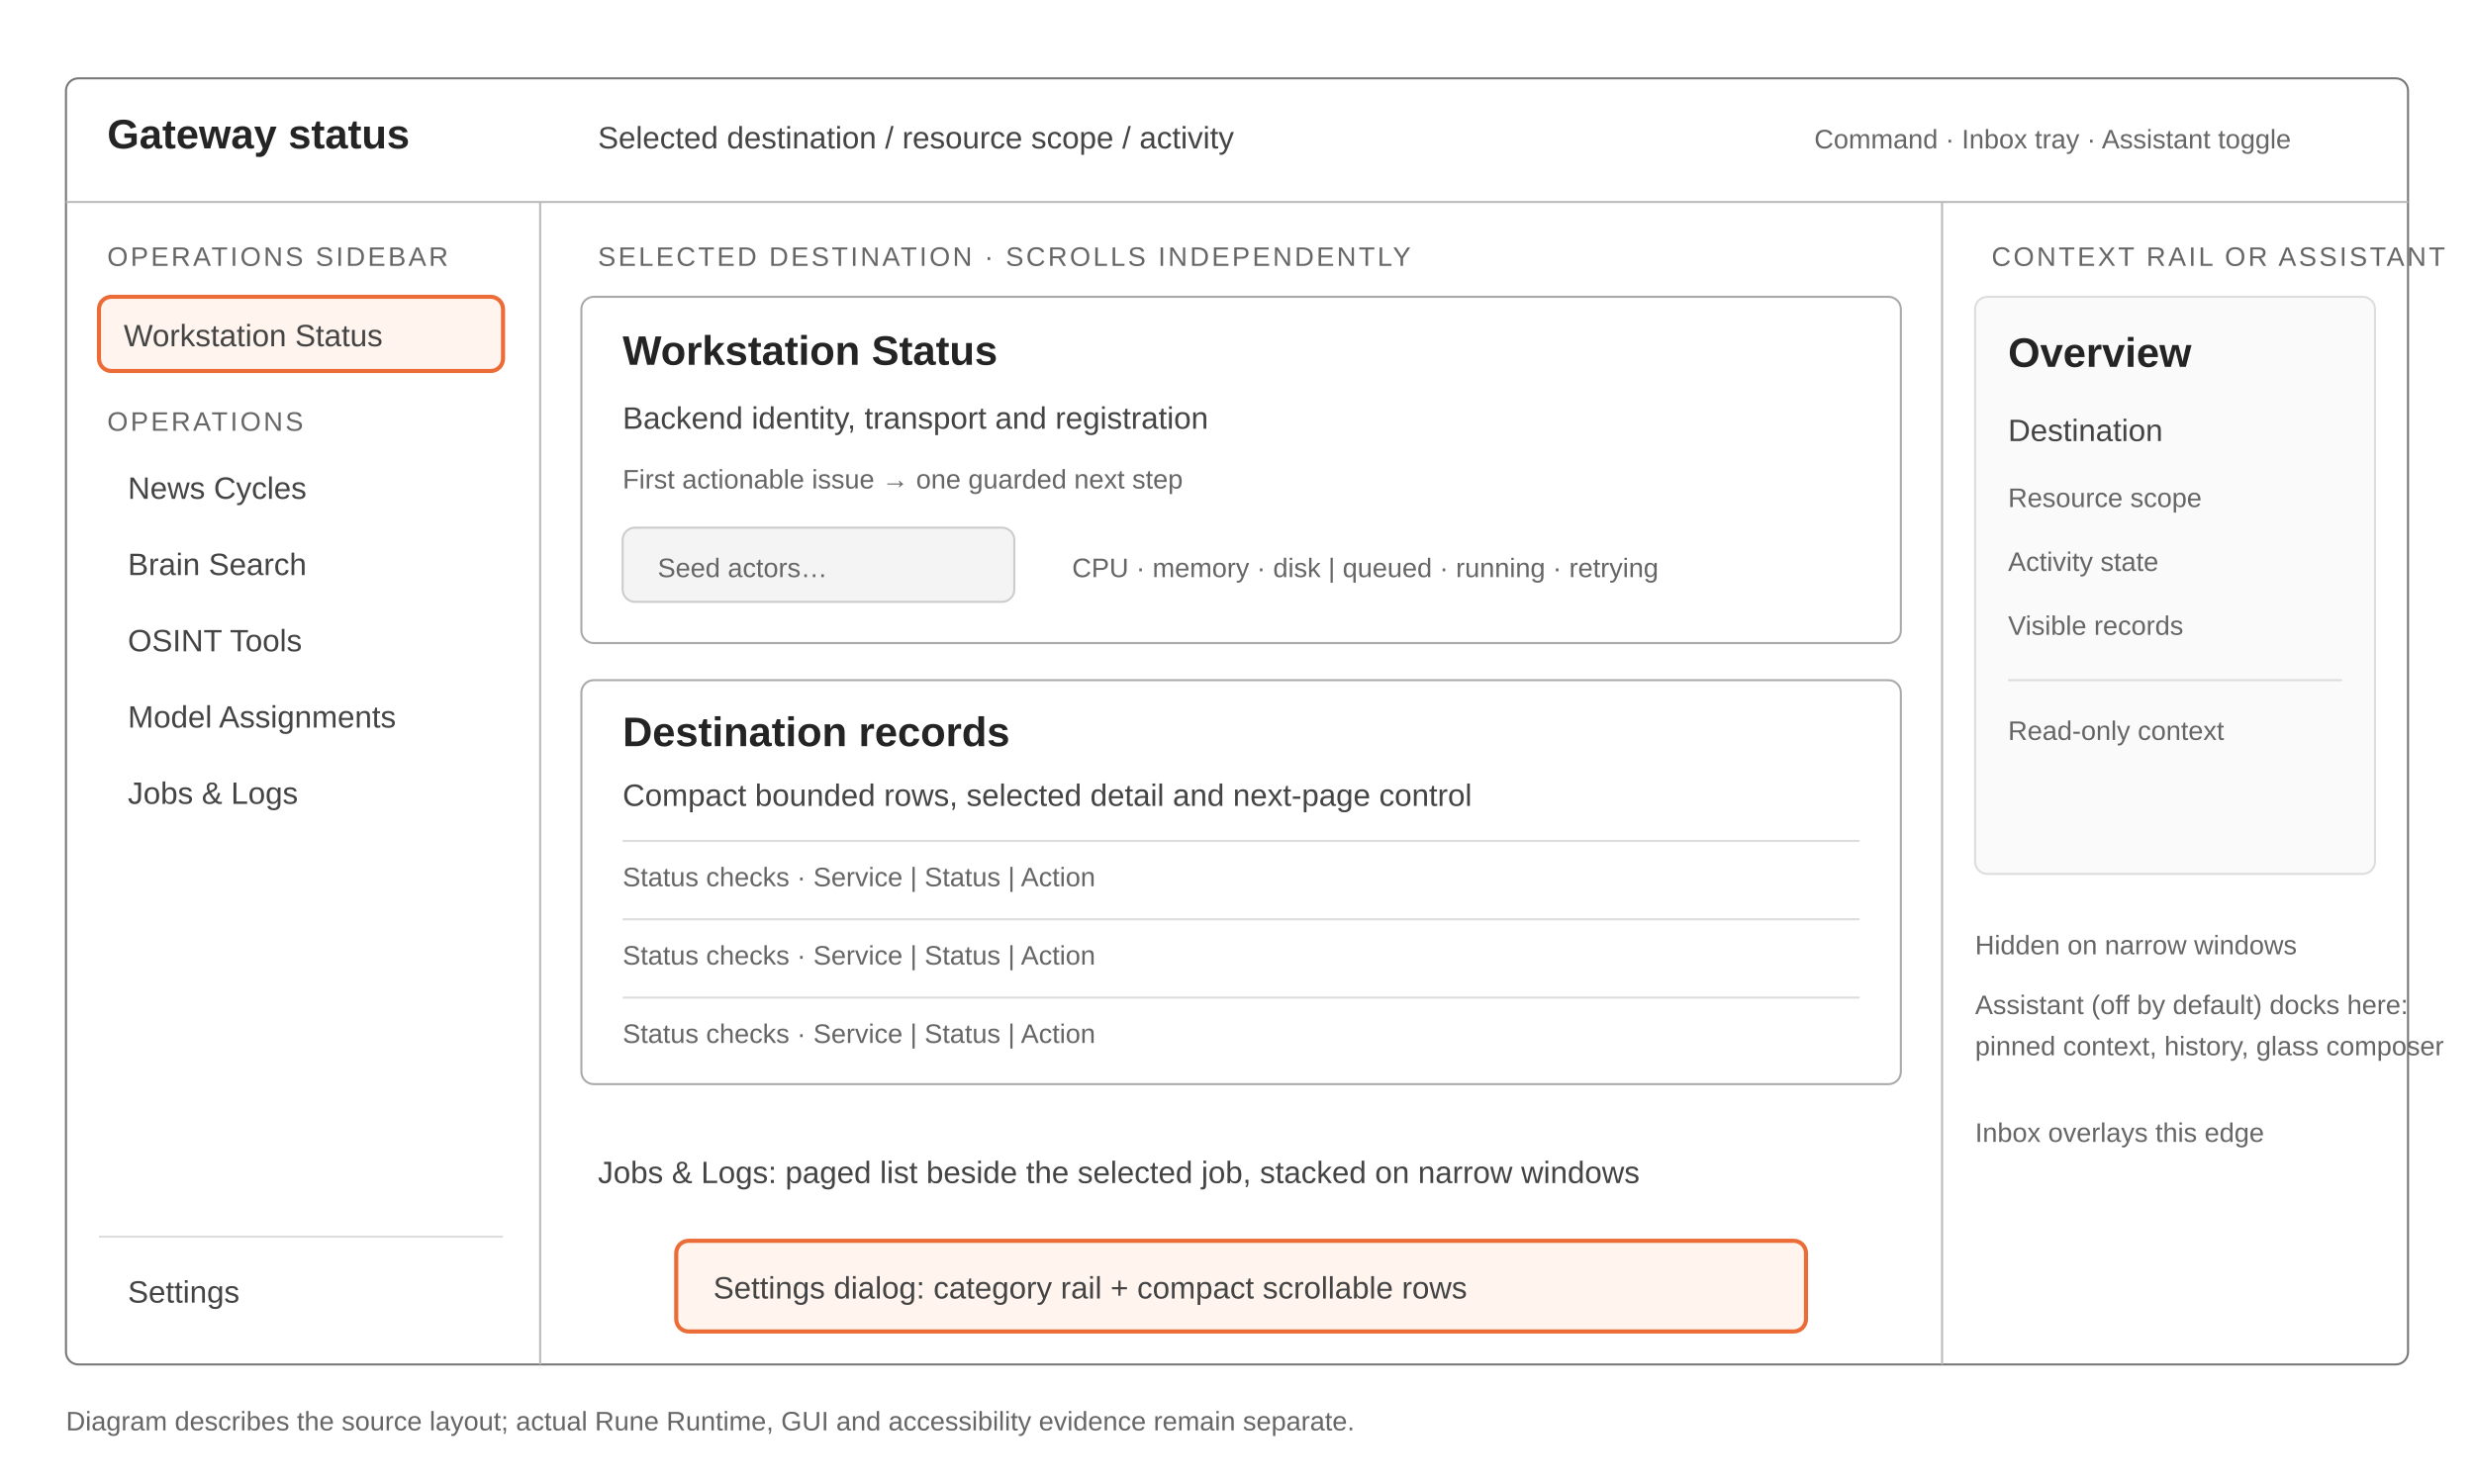
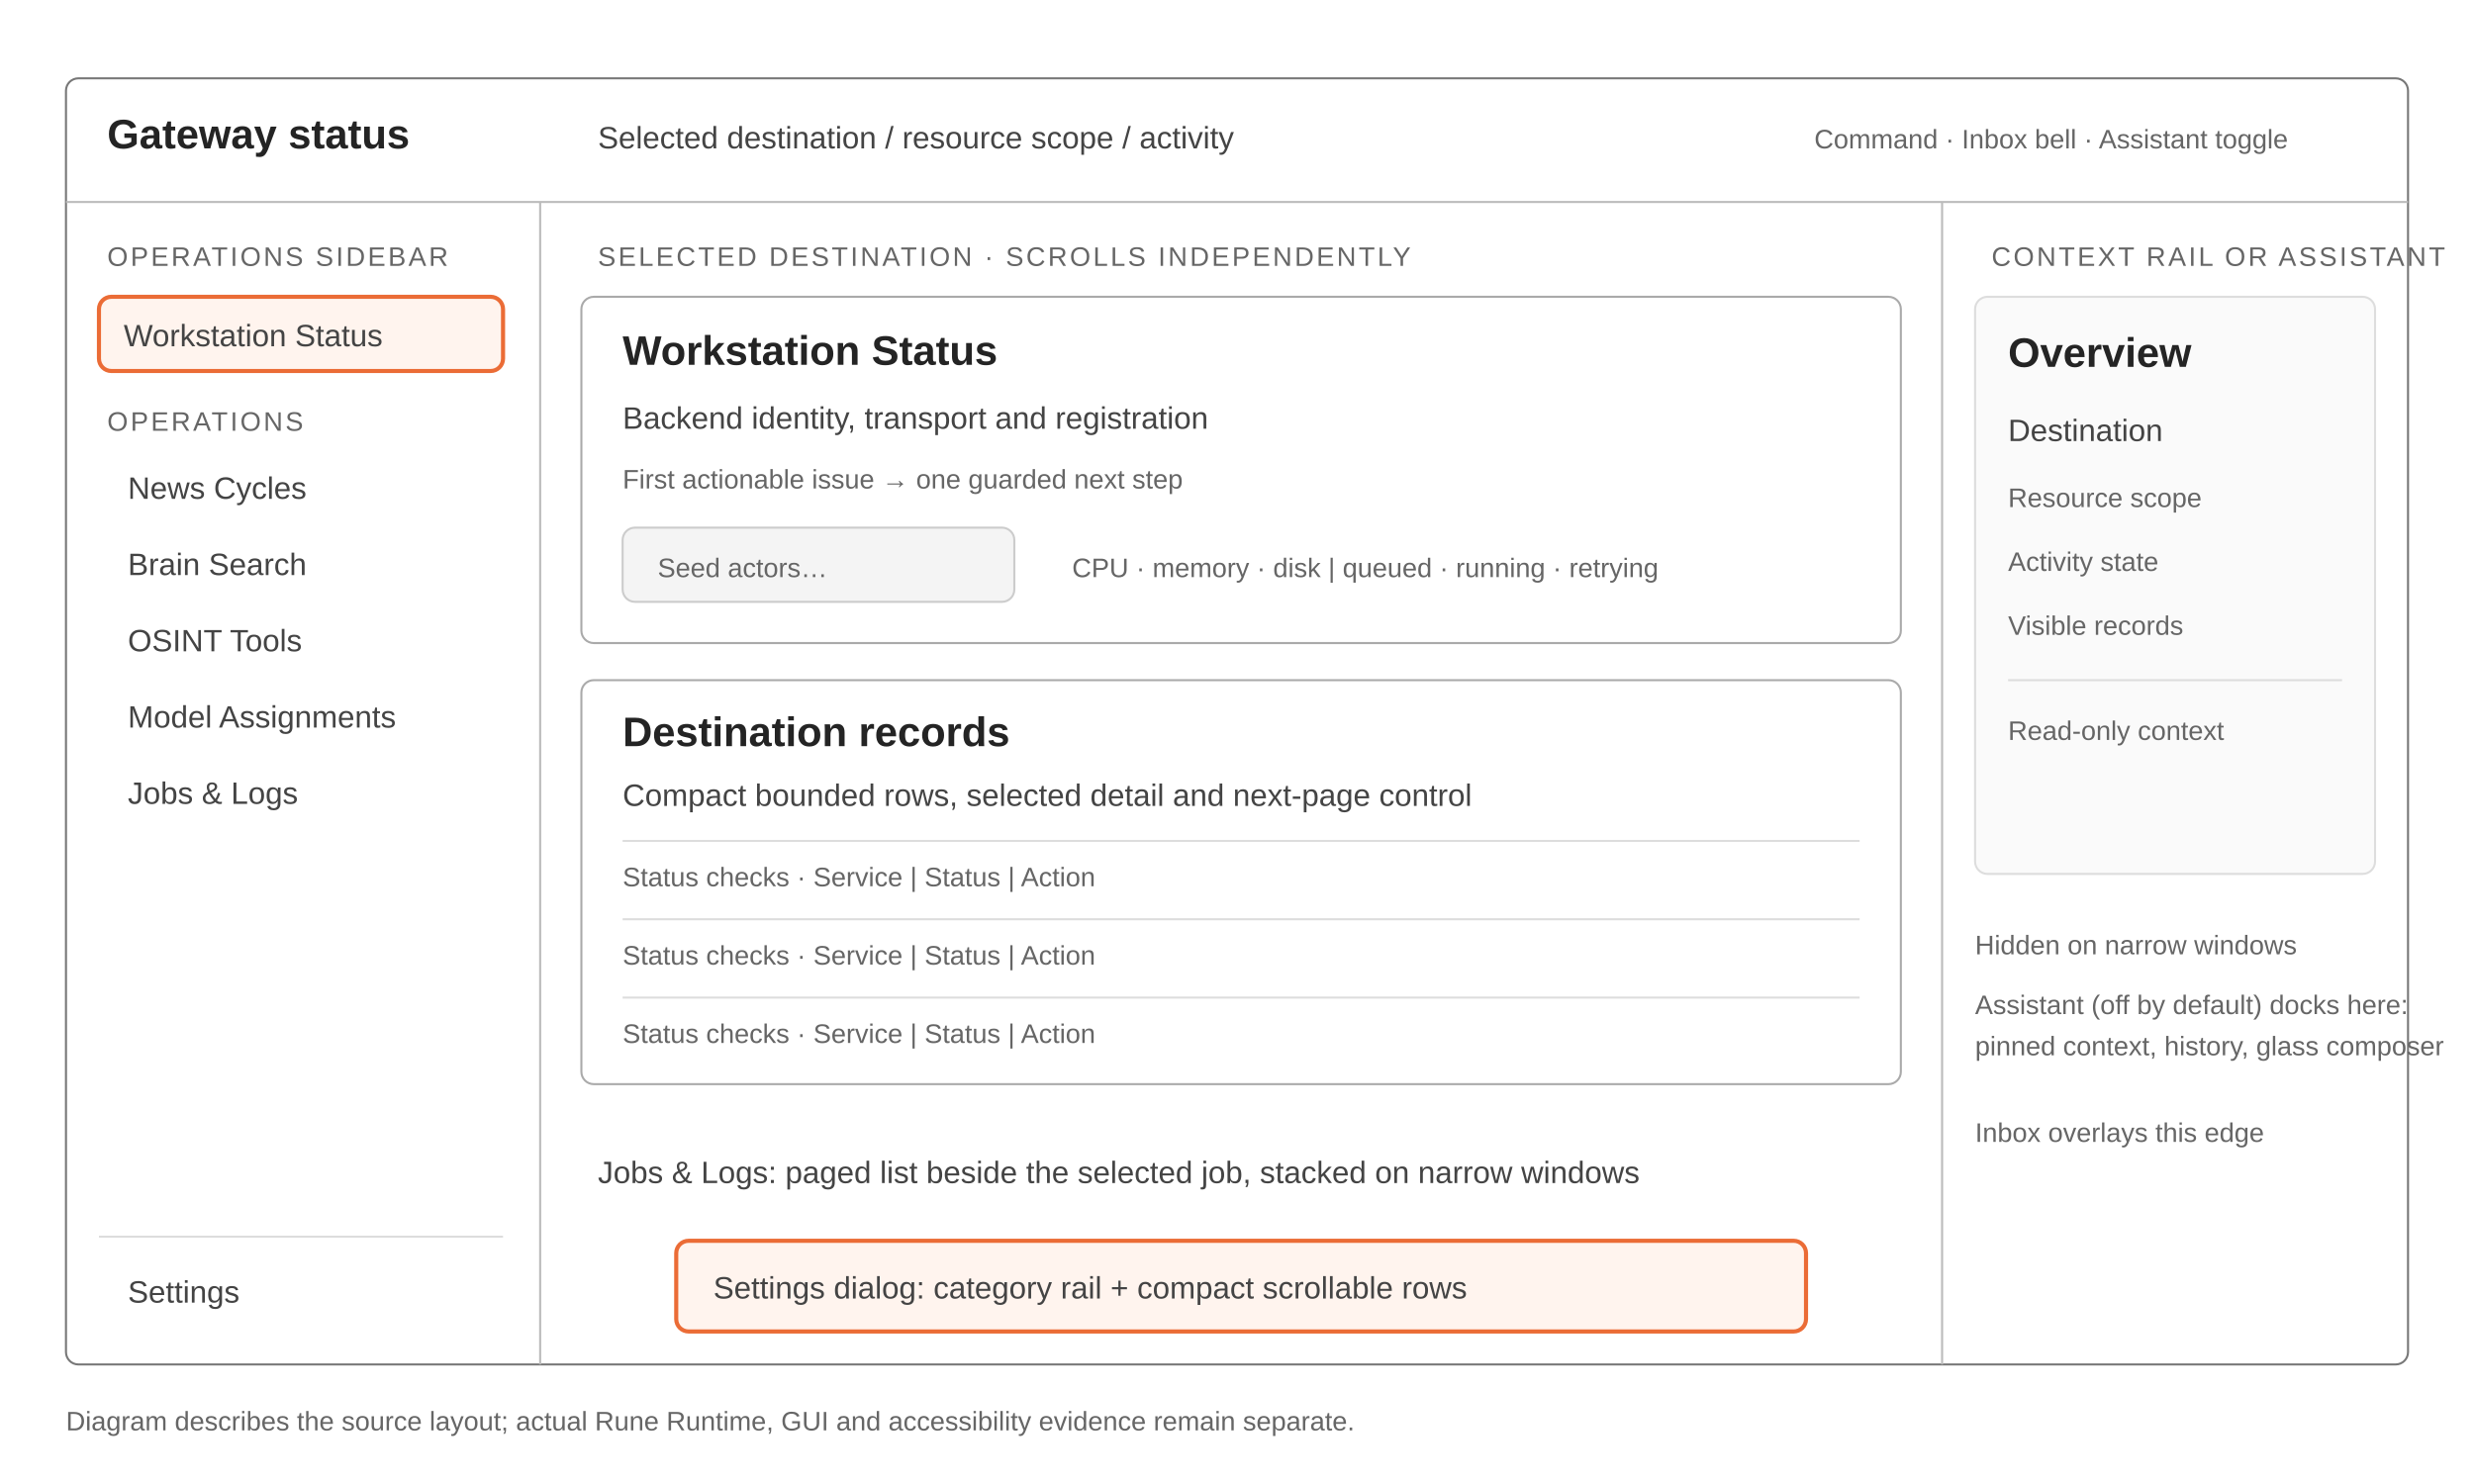
<svg xmlns="http://www.w3.org/2000/svg" viewBox="0 0 1200 720" role="img" aria-labelledby="native-workstation-layout-title native-workstation-layout-desc">
  <style>text{font-family:Geist,Arial,sans-serif;fill:#242424}.zone{font-size:13px;letter-spacing:1.2px;fill:#666}.label{font-size:20px;font-weight:600}.note{font-size:15px;fill:#444}.small{font-size:13px;fill:#666}.node{fill:#fff;stroke:#aaa;stroke-width:1}.focus{fill:#fff4ee;stroke:#eb6c36;stroke-width:2}.lane{fill:#fafafa;stroke:#ddd;stroke-width:1}.pill{fill:#f4f4f4;stroke:#ccc;stroke-width:1}</style>
  <rect width="1200" height="720" fill="#fff" />
  <rect x="32" y="38" width="1136" height="624" rx="6" fill="#fff" stroke="#777" />
  <path d="M 32 98 H 1168 M 262 98 V 662 M 942 98 V 662" stroke="#bbb" />
  <text x="52" y="72" class="label">Gateway status</text>
  <text x="290" y="72" class="note">Selected destination / resource scope / activity</text>
-   <text x="880" y="72" class="small">Command · Inbox tray · Assistant toggle</text>
+   <text x="880" y="72" class="small">Command · Inbox bell · Assistant toggle</text>
  <text x="52" y="129" class="zone">OPERATIONS SIDEBAR</text>
  <rect x="48" y="144" width="196" height="36" rx="6" class="focus" />
  <text x="60" y="168" class="note">Workstation Status</text>
  <text x="52" y="209" class="zone">OPERATIONS</text>
  <text x="62" y="242" class="note">News Cycles</text>
  <text x="62" y="279" class="note">Brain Search</text>
  <text x="62" y="316" class="note">OSINT Tools</text>
  <text x="62" y="353" class="note">Model Assignments</text>
  <text x="62" y="390" class="note">Jobs &amp; Logs</text>
  <path d="M 48 600 H 244" stroke="#ddd" />
  <text x="62" y="632" class="note">Settings</text>
  <text x="290" y="129" class="zone">SELECTED DESTINATION · SCROLLS INDEPENDENTLY</text>
  <rect x="282" y="144" width="640" height="168" rx="6" class="node" />
  <text x="302" y="177" class="label">Workstation Status</text>
  <text x="302" y="208" class="note">Backend identity, transport and registration</text>
  <text x="302" y="237" class="small">First actionable issue → one guarded next step</text>
  <rect x="302" y="256" width="190" height="36" rx="6" class="pill" />
  <text x="319" y="280" class="small">Seed actors…</text>
  <text x="520" y="280" class="small">CPU · memory · disk | queued · running · retrying</text>
  <rect x="282" y="330" width="640" height="196" rx="6" class="node" />
  <text x="302" y="362" class="label">Destination records</text>
  <text x="302" y="391" class="note">Compact bounded rows, selected detail and next-page control</text>
  <path d="M 302 408 H 902 M 302 446 H 902 M 302 484 H 902" stroke="#ddd" />
  <text x="302" y="430" class="small">Status checks · Service | Status | Action</text>
  <text x="302" y="468" class="small">Status checks · Service | Status | Action</text>
  <text x="302" y="506" class="small">Status checks · Service | Status | Action</text>
  <text x="290" y="574" class="note">Jobs &amp; Logs: paged list beside the selected job, stacked on narrow windows</text>
  <text x="966" y="129" class="zone">CONTEXT RAIL OR ASSISTANT</text>
  <rect x="958" y="144" width="194" height="280" rx="6" class="lane" />
  <text x="974" y="178" class="label">Overview</text>
  <text x="974" y="214" class="note">Destination</text>
  <text x="974" y="246" class="small">Resource scope</text>
  <text x="974" y="277" class="small">Activity state</text>
  <text x="974" y="308" class="small">Visible records</text>
  <path d="M 974 330 H 1136" stroke="#ddd" />
  <text x="974" y="359" class="small">Read-only context</text>
  <text x="958" y="463" class="small">Hidden on narrow windows</text>
  <text x="958" y="492" class="small">Assistant (off by default) docks here:</text>
  <text x="958" y="512" class="small">pinned context, history, glass composer</text>
  <text x="958" y="554" class="small">Inbox overlays this edge</text>
  <rect x="328" y="602" width="548" height="44" rx="6" class="focus" />
  <text x="346" y="630" class="note">Settings dialog: category rail + compact scrollable rows</text>
  <text x="32" y="694" class="small">Diagram describes the source layout; actual Rune Runtime, GUI and accessibility evidence remain separate.</text>
</svg>
